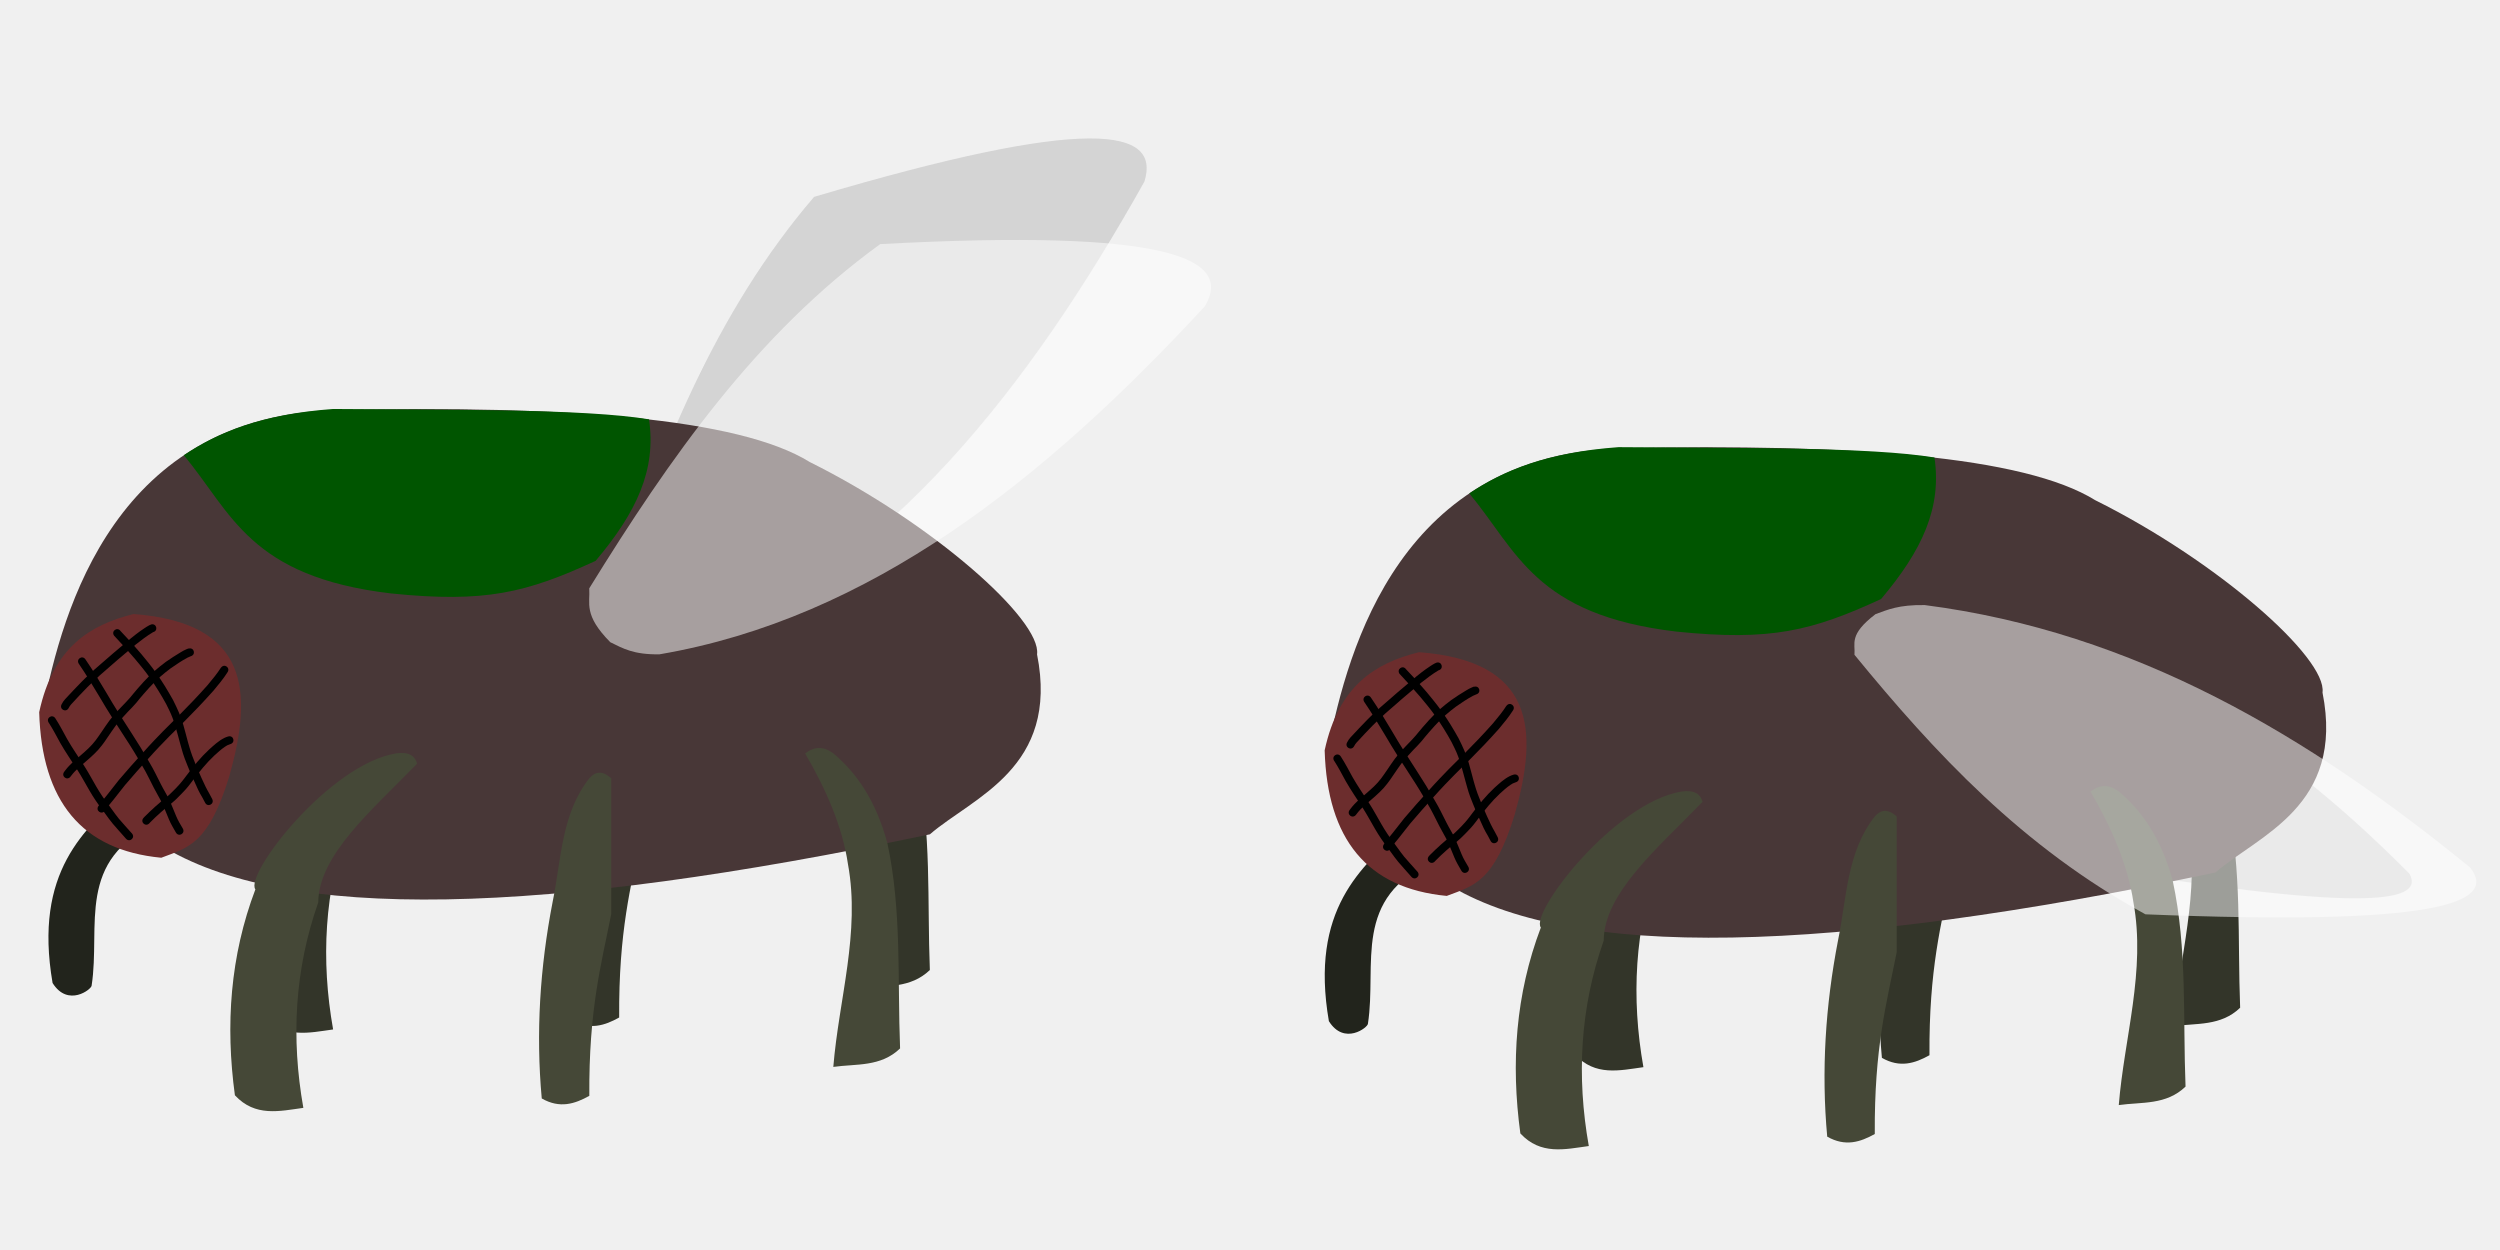
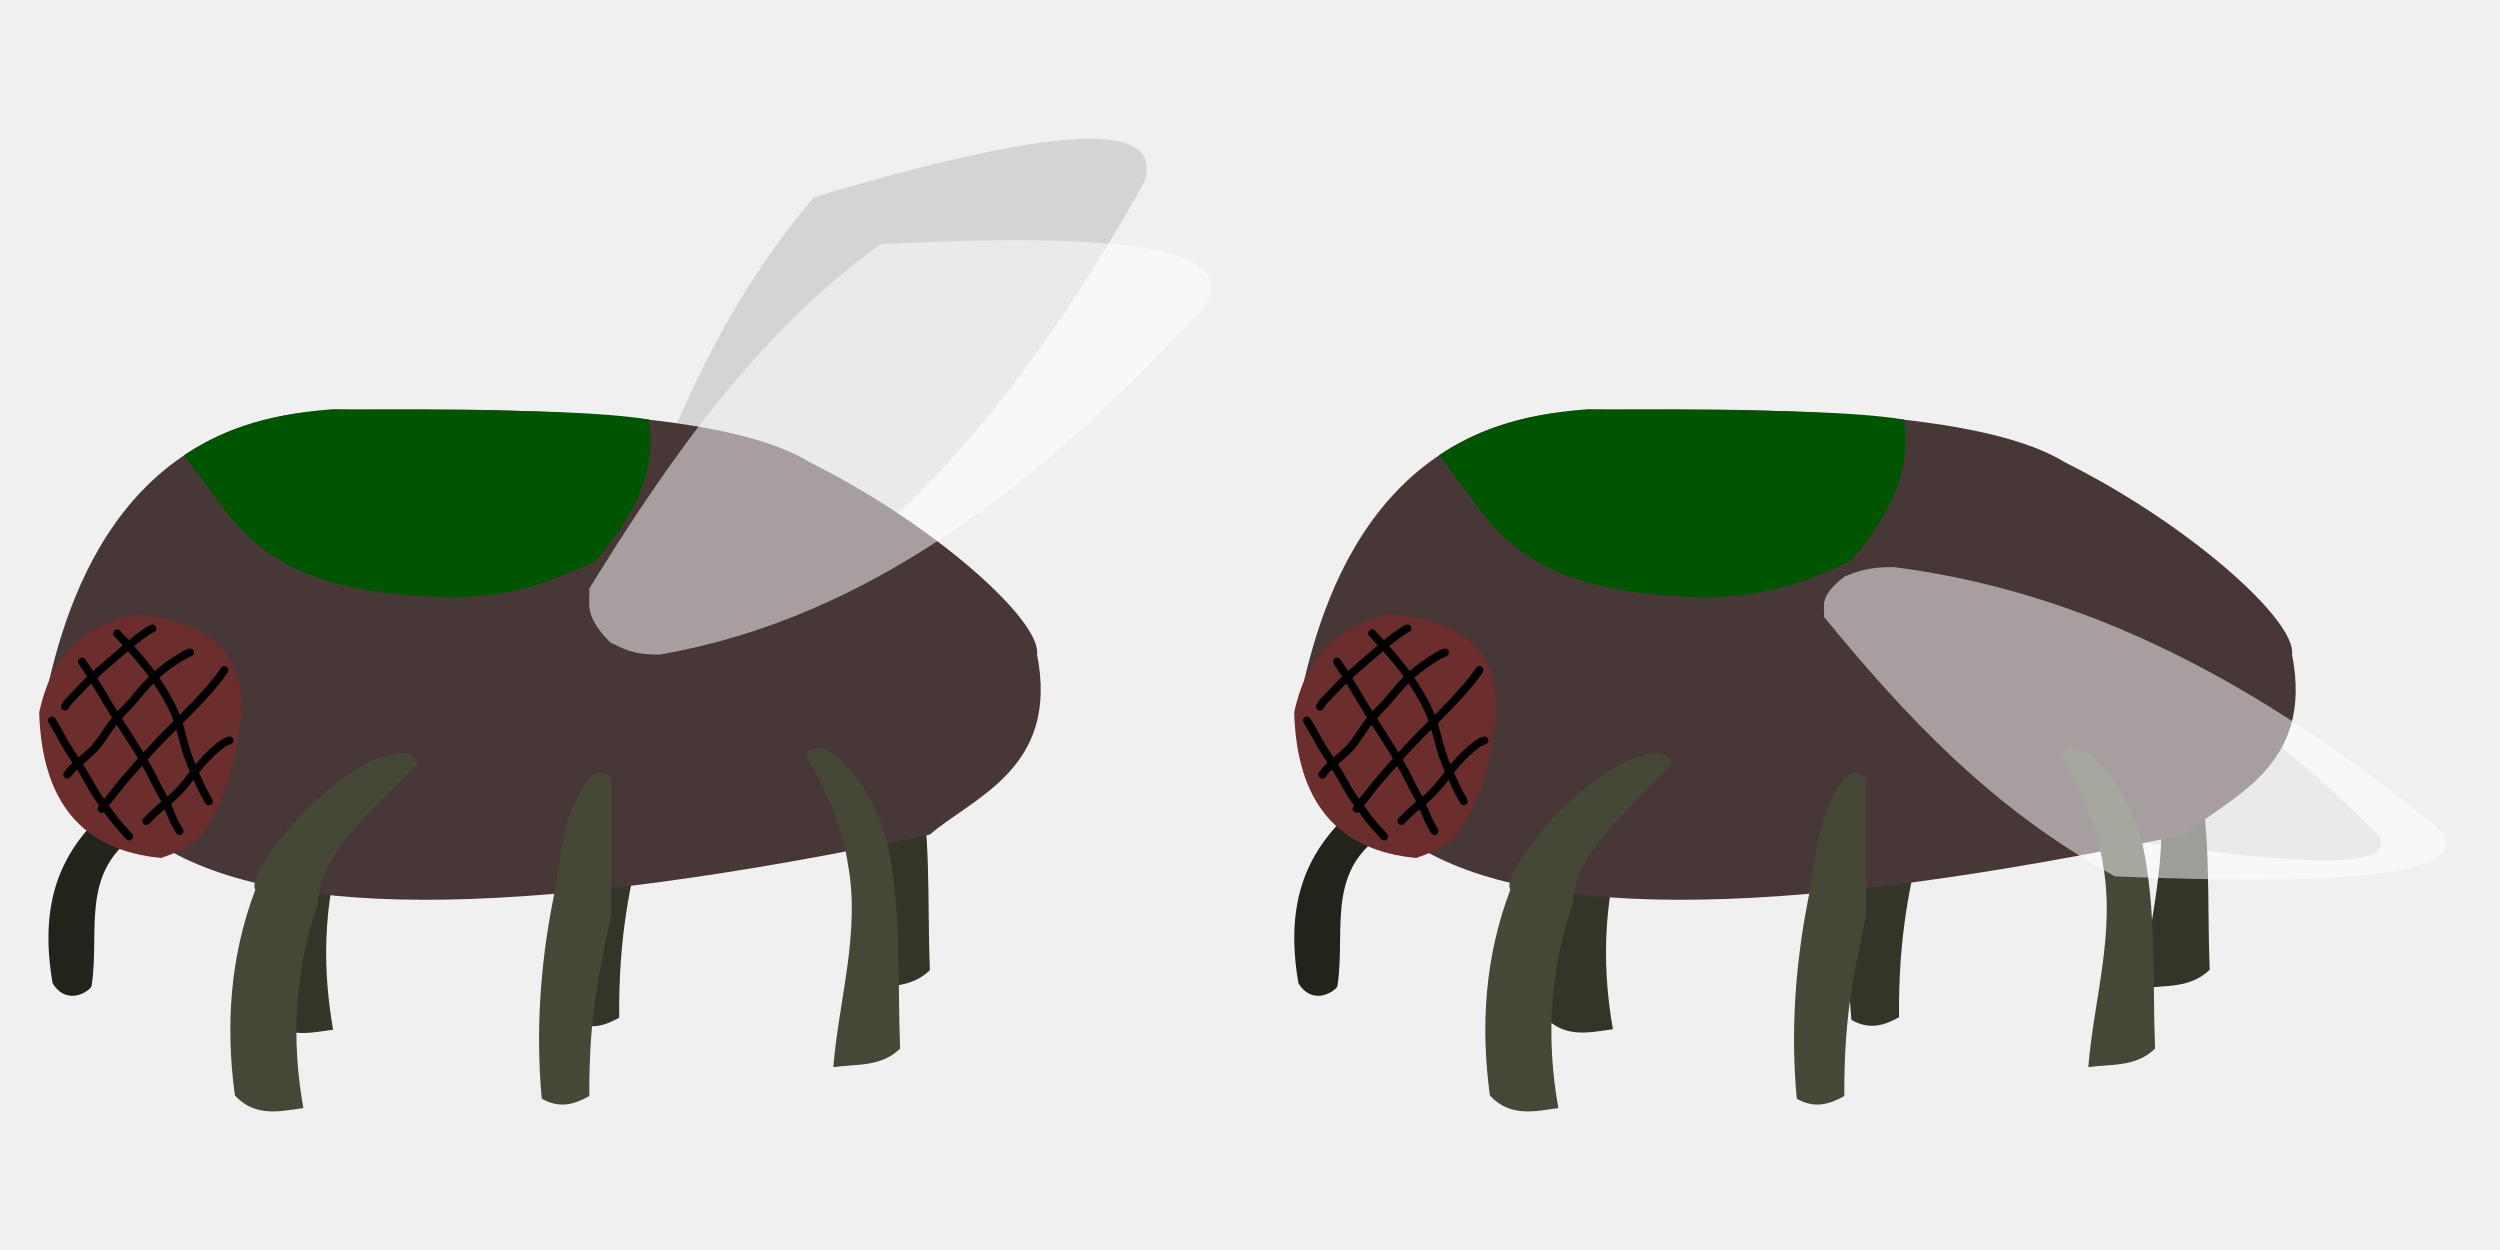
<svg xmlns="http://www.w3.org/2000/svg" width="40mm" height="20mm" viewBox="0 0 40 20" version="1.1" id="svg1">
  <defs id="defs1" />
  <g id="layer1">
-     <g id="g17" transform="matrix(1.274911,0,0,1.274911,-3.322465,-3.274471)">
+     <g id="g17" transform="matrix(1.274911,0,0,1.274911,-3.322465,-3.270821)">
      <g id="g8" transform="translate(-4.183429,-1.199039)">
        <path style="fill:#333529;fill-opacity:1;stroke:none;stroke-width:5;stroke-linecap:round;stroke-linejoin:round" d="m 12.134,12.238 c -0.841,0.138 -1.905,1.521 -1.766,1.707 -0.317,0.837 -0.377,1.701 -0.257,2.584 0.255,0.275 0.56,0.199 0.859,0.158 -0.155,-0.874 -0.11,-1.735 0.187,-2.578 0.004,-0.594 0.673,-1.157 1.241,-1.742 -0.027,-0.094 -0.097,-0.152 -0.265,-0.129 z" id="path6-0" />
        <path style="fill:#333529;fill-opacity:1;stroke:none;stroke-width:5;stroke-linecap:round;stroke-linejoin:round" d="m 14.56,12.552 c -0.353,0.448 -0.351,1.021 -0.461,1.554 -0.159,0.821 -0.211,1.643 -0.136,2.464 0.227,0.13 0.416,0.068 0.597,-0.033 -0.007,-1.089 0.148,-1.639 0.275,-2.282 v -1.703 c -0.113,-0.102 -0.201,-0.085 -0.275,-3e-6 z" id="path7-2" />
        <path style="fill:#333529;fill-opacity:1;stroke:none;stroke-width:5;stroke-linecap:round;stroke-linejoin:round" d="m 17.267,12.238 c 0.267,0.459 0.469,0.922 0.538,1.391 0.157,0.857 -0.115,1.696 -0.184,2.544 0.288,-0.041 0.594,0.003 0.838,-0.232 -0.034,-0.861 0.023,-1.728 -0.16,-2.579 -0.146,-0.535 -0.387,-0.88 -0.678,-1.124 -0.122,-0.092 -0.239,-0.087 -0.353,0 z" id="path8-5" />
      </g>
      <path style="fill:#22241c;fill-opacity:1;stroke:none;stroke-width:5;stroke-linecap:round;stroke-linejoin:round" d="m 5.518,11.732 c -0.393,0.357 -0.725,0.737 -0.932,1.165 -1.036,0.457 -0.714,1.289 -0.83,2.04 0.001,0.045 -0.297,0.277 -0.49,-0.032 -0.242,-1.402 0.41,-1.941 0.93,-2.411 0.3,-0.466 0.634,-0.723 0.985,-0.868 0.144,-0.051 0.254,-0.011 0.337,0.106 z" id="path8-0-2-1" />
      <path style="fill:#bbbbbb;fill-opacity:0.522;stroke:none;stroke-width:5;stroke-linecap:round;stroke-linejoin:round" d="m 10.277,10.09 c 0.057,0.182 0.004,0.341 0.414,0.596 0.167,0.037 0.319,0.086 0.636,0.004 C 13.787,9.638 15.51,7.449 16.968,4.848 17.177,4.176 16.287,4.011 12.823,5.039 11.578,6.491 10.88,8.263 10.277,10.09 Z" id="path4-6" />
      <path style="fill:#483737;stroke:none;stroke-width:5;stroke-linecap:round;stroke-linejoin:round" d="M 3.143,11.48 C 3.393,10.212 4.056,7.782 6.841,7.714 c 2.857,-0.058 5.033,0.097 5.928,0.653 1.533,0.762 2.911,1.98 2.852,2.414 0.283,1.426 -0.805,1.792 -1.345,2.258 C 9.433,14.059 6.167,14.154 4.606,13.165 3.405,12.563 3.342,12.114 3.143,11.48 Z" id="path1" />
      <path style="fill:#6c2d2d;fill-opacity:1;stroke:none;stroke-width:5;stroke-linecap:round;stroke-linejoin:round" d="m 4.279,10.275 c -0.541,0.136 -1.005,0.414 -1.181,1.231 0.032,1.117 0.533,1.732 1.532,1.827 0.341,-0.13 0.592,-0.168 0.854,-1.024 0.298,-1.054 0.256,-1.926 -1.206,-2.035 z" id="path2" />
      <path style="fill:#005500;stroke:none;stroke-width:5;stroke-linecap:round;stroke-linejoin:round" d="m 4.913,8.281 c 0.604,0.729 0.825,1.526 2.601,1.735 1.183,0.121 1.697,-0.008 2.567,-0.409 C 10.599,8.994 10.844,8.46 10.751,7.831 9.949,7.698 8.283,7.714 6.786,7.701 5.879,7.767 5.337,7.997 4.913,8.281 Z" id="path3" />
      <path style="fill:#ffffff;fill-opacity:0.522;stroke:none;stroke-width:5;stroke-linecap:round;stroke-linejoin:round" d="m 10.001,9.952 c 0.013,0.19 -0.075,0.333 0.264,0.676 0.154,0.075 0.29,0.158 0.618,0.152 2.636,-0.451 4.822,-2.179 6.845,-4.369 C 18.087,5.806 17.26,5.438 13.653,5.632 12.103,6.754 11.012,8.315 10.001,9.952 Z" id="path4" />
      <g id="g9">
        <path style="fill:#454837;fill-opacity:1;stroke:none;stroke-width:5;stroke-linecap:round;stroke-linejoin:round" d="m 7.577,12.023 c -0.841,0.138 -1.905,1.521 -1.766,1.707 -0.317,0.837 -0.377,1.701 -0.257,2.584 0.255,0.275 0.56,0.199 0.859,0.158 -0.155,-0.874 -0.11,-1.735 0.187,-2.578 0.004,-0.594 0.673,-1.157 1.241,-1.742 -0.027,-0.094 -0.097,-0.152 -0.265,-0.129 z" id="path6" />
        <path style="fill:#454837;fill-opacity:1;stroke:none;stroke-width:5;stroke-linecap:round;stroke-linejoin:round" d="m 10.002,12.336 c -0.353,0.448 -0.351,1.021 -0.461,1.554 -0.159,0.821 -0.211,1.643 -0.136,2.464 0.227,0.13 0.416,0.068 0.597,-0.033 -0.007,-1.089 0.148,-1.639 0.275,-2.282 V 12.336 c -0.113,-0.102 -0.201,-0.085 -0.275,-3e-6 z" id="path7" />
        <path style="fill:#454837;fill-opacity:1;stroke:none;stroke-width:5;stroke-linecap:round;stroke-linejoin:round" d="m 12.71,12.023 c 0.267,0.459 0.469,0.922 0.538,1.391 0.157,0.857 -0.115,1.696 -0.184,2.544 0.288,-0.041 0.594,0.003 0.838,-0.232 -0.034,-0.861 0.023,-1.728 -0.16,-2.579 -0.146,-0.535 -0.387,-0.88 -0.678,-1.124 -0.122,-0.092 -0.239,-0.087 -0.353,0 z" id="path8" />
      </g>
      <path style="fill:#000000;fill-opacity:1;stroke:none;stroke-width:5;stroke-linecap:round;stroke-linejoin:round" id="path10" d="m 4.502,10.406 c -0.007,0.003 -0.015,0.006 -0.022,0.009 -0.019,0.009 -0.046,0.028 -0.062,0.038 -0.029,0.019 -0.074,0.051 -0.101,0.072 -0.023,0.017 -0.045,0.035 -0.067,0.053 -0.156,0.131 -0.311,0.262 -0.463,0.397 -0.02,0.019 -0.041,0.038 -0.061,0.057 -0.045,0.043 -0.053,0.049 -0.095,0.092 -0.035,0.035 -0.068,0.07 -0.102,0.106 -0.034,0.038 -0.071,0.074 -0.105,0.112 -0.018,0.019 -0.032,0.041 -0.044,0.064 -0.035,0.062 0.053,0.111 0.087,0.049 v 0 c 0.009,-0.017 0.019,-0.033 0.032,-0.047 0.02,-0.023 0.003,-0.004 0.028,-0.03 0.025,-0.026 0.049,-0.054 0.074,-0.08 0.033,-0.035 0.066,-0.07 0.1,-0.104 0.042,-0.042 0.048,-0.047 0.094,-0.09 0.02,-0.019 0.04,-0.037 0.059,-0.056 0.15,-0.134 0.304,-0.264 0.458,-0.393 0.069,-0.054 0.139,-0.108 0.215,-0.153 0.069,-0.017 0.044,-0.114 -0.024,-0.097 z" />
      <path style="fill:#000000;fill-opacity:1;stroke:none;stroke-width:5;stroke-linecap:round;stroke-linejoin:round" id="path11" d="m 4.972,10.706 c -0.008,0.003 -0.016,0.005 -0.023,0.009 -0.031,0.013 -0.048,0.023 -0.078,0.041 -0.063,0.037 -0.123,0.077 -0.184,0.119 -0.024,0.018 -0.048,0.036 -0.071,0.055 -0.05,0.04 -0.085,0.071 -0.131,0.116 -0.055,0.054 -0.105,0.111 -0.156,0.169 -0.016,0.019 -0.031,0.037 -0.047,0.056 -0.015,0.017 -0.028,0.035 -0.043,0.052 -0.041,0.048 -0.057,0.061 -0.101,0.108 -0.057,0.059 -0.053,0.056 -0.107,0.116 -0.073,0.084 -0.129,0.18 -0.194,0.27 -0.011,0.015 -0.022,0.029 -0.032,0.044 -0.054,0.072 -0.121,0.13 -0.189,0.189 -0.048,0.042 -0.097,0.082 -0.141,0.128 -0.023,0.024 -0.028,0.031 -0.048,0.056 -0.005,0.007 -0.01,0.013 -0.015,0.02 -0.043,0.056 0.036,0.117 0.079,0.061 v 0 c 0.005,-0.006 0.009,-0.012 0.014,-0.018 0.016,-0.02 0.022,-0.028 0.04,-0.047 0.043,-0.044 0.091,-0.083 0.137,-0.124 0.073,-0.063 0.146,-0.127 0.204,-0.205 0.011,-0.015 0.023,-0.031 0.034,-0.046 0.062,-0.087 0.117,-0.179 0.186,-0.26 0.053,-0.059 0.049,-0.055 0.104,-0.113 0.049,-0.051 0.061,-0.061 0.107,-0.114 0.015,-0.017 0.028,-0.034 0.042,-0.052 0.015,-0.018 0.031,-0.036 0.046,-0.054 0.048,-0.055 0.097,-0.11 0.149,-0.162 0.044,-0.043 0.076,-0.071 0.124,-0.11 0.022,-0.018 0.044,-0.034 0.067,-0.052 0.069,-0.048 0.139,-0.096 0.214,-0.136 0.018,-0.009 0.025,-0.012 0.041,-0.018 0.068,-0.019 0.042,-0.115 -0.026,-0.096 z" />
      <path style="fill:#000000;fill-opacity:1;stroke:none;stroke-width:5;stroke-linecap:round;stroke-linejoin:round" id="path12" d="m 5.381,10.944 c -0.05,0.079 -0.111,0.152 -0.171,0.224 -0.119,0.134 -0.243,0.264 -0.37,0.391 -0.023,0.022 -0.045,0.045 -0.068,0.067 -0.079,0.078 -0.157,0.156 -0.233,0.237 -0.067,0.071 -0.079,0.085 -0.143,0.156 -0.1,0.111 -0.2,0.222 -0.297,0.337 -0.049,0.063 -0.099,0.125 -0.148,0.188 -0.031,0.037 -0.061,0.075 -0.09,0.115 -0.013,0.015 -0.006,0.007 -0.02,0.026 -0.04,0.058 0.042,0.115 0.082,0.057 v 0 c 0.011,-0.016 0.004,-0.007 0.019,-0.025 0.028,-0.039 0.057,-0.076 0.088,-0.112 0.047,-0.062 0.097,-0.122 0.145,-0.184 0.096,-0.114 0.195,-0.224 0.294,-0.334 0.063,-0.069 0.075,-0.084 0.141,-0.153 0.076,-0.08 0.153,-0.158 0.232,-0.235 0.023,-0.022 0.045,-0.045 0.068,-0.067 0.129,-0.129 0.255,-0.261 0.376,-0.397 0.061,-0.074 0.123,-0.147 0.174,-0.228 0.042,-0.057 -0.038,-0.117 -0.08,-0.06 z" />
      <path style="fill:#000000;fill-opacity:1;stroke:none;stroke-width:5;stroke-linecap:round;stroke-linejoin:round" id="path13" d="m 5.469,11.811 c -0.013,0.004 -0.039,0.013 -0.049,0.019 -0.073,0.037 -0.133,0.094 -0.193,0.148 -0.104,0.097 -0.193,0.207 -0.278,0.32 -0.009,0.012 -0.018,0.024 -0.027,0.036 -0.02,0.026 -0.038,0.049 -0.06,0.074 -0.031,0.036 -0.065,0.07 -0.099,0.103 -0.04,0.042 -0.087,0.076 -0.131,0.113 -0.019,0.016 -0.055,0.047 -0.074,0.064 -0.047,0.042 -0.093,0.086 -0.138,0.131 -0.004,0.004 -0.008,0.009 -0.012,0.013 -0.048,0.052 0.025,0.12 0.073,0.068 v 0 c 0.003,-0.004 0.007,-0.007 0.01,-0.011 0.043,-0.043 0.087,-0.086 0.133,-0.126 0.017,-0.015 0.054,-0.048 0.072,-0.062 0.046,-0.039 0.095,-0.075 0.137,-0.119 0.036,-0.036 0.072,-0.072 0.106,-0.11 0.023,-0.026 0.042,-0.05 0.063,-0.078 0.009,-0.012 0.018,-0.024 0.027,-0.036 0.082,-0.108 0.167,-0.214 0.266,-0.307 0.043,-0.039 0.085,-0.078 0.134,-0.111 0.009,-0.006 0.019,-0.013 0.029,-0.018 0.006,-0.003 0.029,-0.012 0.038,-0.015 0.068,-0.019 0.042,-0.115 -0.026,-0.096 z" />
      <path style="fill:#000000;fill-opacity:1;stroke:none;stroke-width:5;stroke-linecap:round;stroke-linejoin:round" id="path14" d="m 3.219,11.64 c 0.052,0.081 0.097,0.168 0.143,0.252 0.066,0.116 0.142,0.225 0.214,0.337 0.055,0.085 0.102,0.175 0.154,0.263 0.048,0.083 0.102,0.163 0.16,0.239 0.029,0.037 0.055,0.076 0.083,0.113 0.005,0.007 0.04,0.052 0.046,0.059 0.047,0.057 0.099,0.111 0.147,0.167 0.007,0.008 0.014,0.016 0.021,0.024 0.047,0.053 0.122,-0.014 0.074,-0.067 v 0 c -0.007,-0.008 -0.014,-0.015 -0.021,-0.023 -0.048,-0.055 -0.097,-0.107 -0.144,-0.163 -0.003,-0.004 -0.041,-0.052 -0.044,-0.057 -0.029,-0.038 -0.055,-0.078 -0.084,-0.115 -0.056,-0.072 -0.107,-0.149 -0.153,-0.228 -0.052,-0.089 -0.1,-0.18 -0.156,-0.267 -0.071,-0.11 -0.146,-0.218 -0.211,-0.332 -0.048,-0.087 -0.093,-0.175 -0.147,-0.258 -0.038,-0.06 -0.122,-0.006 -0.084,0.054 z" />
      <path style="fill:#000000;fill-opacity:1;stroke:none;stroke-width:5;stroke-linecap:round;stroke-linejoin:round" id="path15" d="m 3.596,10.9 c 0.092,0.135 0.176,0.275 0.26,0.415 0.102,0.176 0.213,0.346 0.323,0.516 0.076,0.115 0.148,0.233 0.215,0.353 0.053,0.088 0.096,0.181 0.143,0.272 0.034,0.067 0.074,0.131 0.107,0.198 0.029,0.065 0.054,0.132 0.082,0.197 0.024,0.058 0.057,0.112 0.088,0.166 0.036,0.061 0.122,0.01 0.086,-0.051 v 0 c -0.03,-0.051 -0.061,-0.101 -0.083,-0.155 -0.029,-0.067 -0.054,-0.135 -0.084,-0.201 -0.033,-0.068 -0.074,-0.132 -0.108,-0.2 -0.047,-0.092 -0.091,-0.186 -0.145,-0.275 -0.069,-0.122 -0.142,-0.241 -0.218,-0.358 C 4.153,11.608 4.043,11.439 3.942,11.264 3.857,11.122 3.772,10.98 3.678,10.843 3.638,10.785 3.556,10.842 3.596,10.9 Z" />
      <path style="fill:#000000;fill-opacity:1;stroke:none;stroke-width:5;stroke-linecap:round;stroke-linejoin:round" id="path16" d="m 4.038,10.546 c 0.09,0.096 0.178,0.193 0.263,0.293 0.027,0.033 0.054,0.066 0.081,0.098 0.077,0.093 0.145,0.192 0.209,0.295 0.031,0.049 0.072,0.119 0.1,0.171 0.013,0.025 0.025,0.051 0.038,0.077 0.067,0.135 0.1,0.283 0.14,0.428 0.006,0.02 0.011,0.04 0.017,0.06 0.014,0.049 0.019,0.068 0.037,0.117 0.023,0.062 0.049,0.123 0.074,0.184 0.031,0.071 0.063,0.142 0.096,0.212 0.015,0.033 0.034,0.064 0.052,0.095 0.012,0.022 0.024,0.043 0.035,0.066 0.032,0.063 0.121,0.017 0.089,-0.046 v 0 c -0.012,-0.023 -0.024,-0.045 -0.036,-0.068 -0.016,-0.03 -0.035,-0.06 -0.049,-0.091 -0.033,-0.068 -0.064,-0.137 -0.094,-0.207 -0.024,-0.059 -0.05,-0.118 -0.072,-0.178 -0.017,-0.047 -0.022,-0.064 -0.036,-0.111 -0.006,-0.02 -0.011,-0.039 -0.017,-0.059 -0.02,-0.072 -0.037,-0.144 -0.058,-0.215 -0.017,-0.057 -0.031,-0.098 -0.054,-0.153 C 4.842,11.487 4.829,11.462 4.818,11.436 4.805,11.409 4.792,11.381 4.778,11.354 4.749,11.301 4.706,11.229 4.675,11.178 4.609,11.073 4.538,10.97 4.459,10.874 4.431,10.841 4.404,10.807 4.377,10.774 4.294,10.676 4.208,10.58 4.119,10.488 c -0.041,-0.058 -0.122,5.82e-4 -0.081,0.058 z" />
    </g>
-     <g id="g17-4" transform="matrix(1.274911,0,0,1.274911,17.24486,-2.66379)">
+     <g id="g17-4" transform="matrix(1.274911,0,0,1.274911,16.75731,-3.270821)">
      <path style="fill:#bbbbbb;fill-opacity:0.522;stroke:none;stroke-width:3.763;stroke-linecap:round;stroke-linejoin:round" d="m 10.023,10.087 c 0.057,-0.103 0.004,-0.193 0.414,-0.338 0.167,-0.021 0.319,-0.049 0.636,-0.002 2.459,0.596 4.183,1.836 5.64,3.309 0.209,0.381 -0.681,0.474 -4.144,-0.108 -1.246,-0.823 -1.944,-1.826 -2.546,-2.861 z" id="path4-6-8" />
      <g id="g8-5" transform="translate(-3.871683,-1.204725)">
        <path style="fill:#333529;fill-opacity:1;stroke:none;stroke-width:5;stroke-linecap:round;stroke-linejoin:round" d="m 12.134,12.238 c -0.841,0.138 -1.905,1.521 -1.766,1.707 -0.317,0.837 -0.377,1.701 -0.257,2.584 0.255,0.275 0.56,0.199 0.859,0.158 -0.155,-0.874 -0.11,-1.735 0.187,-2.578 0.004,-0.594 0.673,-1.157 1.241,-1.742 -0.027,-0.094 -0.097,-0.152 -0.265,-0.129 z" id="path6-0-1" />
        <path style="fill:#333529;fill-opacity:1;stroke:none;stroke-width:5;stroke-linecap:round;stroke-linejoin:round" d="m 14.56,12.552 c -0.353,0.448 -0.351,1.021 -0.461,1.554 -0.159,0.821 -0.211,1.643 -0.136,2.464 0.227,0.13 0.416,0.068 0.597,-0.033 -0.007,-1.089 0.148,-1.639 0.275,-2.282 v -1.703 c -0.113,-0.102 -0.201,-0.085 -0.275,-3e-6 z" id="path7-2-3" />
        <path style="fill:#333529;fill-opacity:1;stroke:none;stroke-width:5;stroke-linecap:round;stroke-linejoin:round" d="m 17.267,12.238 c 0.267,0.459 0.469,0.922 0.538,1.391 0.157,0.857 -0.115,1.696 -0.184,2.544 0.288,-0.041 0.594,0.003 0.838,-0.232 -0.034,-0.861 0.023,-1.728 -0.16,-2.579 -0.146,-0.535 -0.387,-0.88 -0.678,-1.124 -0.122,-0.092 -0.239,-0.087 -0.353,0 z" id="path8-5-5" />
      </g>
      <path style="fill:#483737;stroke:none;stroke-width:5;stroke-linecap:round;stroke-linejoin:round" d="M 3.143,11.48 C 3.393,10.212 4.056,7.782 6.841,7.714 c 2.857,-0.058 5.033,0.097 5.928,0.653 1.533,0.762 2.911,1.98 2.852,2.414 0.283,1.426 -0.805,1.792 -1.345,2.258 C 9.433,14.059 6.167,14.154 4.606,13.165 3.405,12.563 3.342,12.114 3.143,11.48 Z" id="path1-2" />
      <path style="fill:#22241c;fill-opacity:1;stroke:none;stroke-width:5;stroke-linecap:round;stroke-linejoin:round" d="m 5.403,11.732 c -0.393,0.357 -0.725,0.737 -0.932,1.165 -1.036,0.457 -0.714,1.289 -0.83,2.04 0.001,0.045 -0.297,0.277 -0.49,-0.032 -0.242,-1.402 0.41,-1.941 0.93,-2.411 0.3,-0.466 0.634,-0.723 0.985,-0.868 0.144,-0.051 0.254,-0.011 0.337,0.106 z" id="path8-0-2" />
      <path style="fill:#6c2d2d;fill-opacity:1;stroke:none;stroke-width:5;stroke-linecap:round;stroke-linejoin:round" d="m 4.279,10.275 c -0.541,0.136 -1.005,0.414 -1.181,1.231 0.032,1.117 0.533,1.732 1.532,1.827 0.341,-0.13 0.592,-0.168 0.854,-1.024 0.298,-1.054 0.256,-1.926 -1.206,-2.035 z" id="path2-0" />
      <path style="fill:#005500;stroke:none;stroke-width:5;stroke-linecap:round;stroke-linejoin:round" d="m 4.913,8.281 c 0.604,0.729 0.825,1.526 2.601,1.735 1.183,0.121 1.697,-0.008 2.567,-0.409 C 10.599,8.994 10.844,8.46 10.751,7.831 9.949,7.698 8.283,7.714 6.786,7.701 5.879,7.767 5.337,7.997 4.913,8.281 Z" id="path3-2" />
      <g id="g9-2">
        <path style="fill:#454837;fill-opacity:1;stroke:none;stroke-width:5;stroke-linecap:round;stroke-linejoin:round" d="m 7.577,12.023 c -0.841,0.138 -1.905,1.521 -1.766,1.707 -0.317,0.837 -0.377,1.701 -0.257,2.584 0.255,0.275 0.56,0.199 0.859,0.158 -0.155,-0.874 -0.11,-1.735 0.187,-2.578 0.004,-0.594 0.673,-1.157 1.241,-1.742 -0.027,-0.094 -0.097,-0.152 -0.265,-0.129 z" id="path6-06" />
        <path style="fill:#454837;fill-opacity:1;stroke:none;stroke-width:5;stroke-linecap:round;stroke-linejoin:round" d="m 10.002,12.336 c -0.353,0.448 -0.351,1.021 -0.461,1.554 -0.159,0.821 -0.211,1.643 -0.136,2.464 0.227,0.13 0.416,0.068 0.597,-0.033 -0.007,-1.089 0.148,-1.639 0.275,-2.282 V 12.336 c -0.113,-0.102 -0.201,-0.085 -0.275,-3e-6 z" id="path7-6" />
        <path style="fill:#454837;fill-opacity:1;stroke:none;stroke-width:5;stroke-linecap:round;stroke-linejoin:round" d="m 12.71,12.023 c 0.267,0.459 0.469,0.922 0.538,1.391 0.157,0.857 -0.115,1.696 -0.184,2.544 0.288,-0.041 0.594,0.003 0.838,-0.232 -0.034,-0.861 0.023,-1.728 -0.16,-2.579 -0.146,-0.535 -0.387,-0.88 -0.678,-1.124 -0.122,-0.092 -0.239,-0.087 -0.353,0 z" id="path8-0" />
      </g>
      <path style="fill:#ffffff;fill-opacity:0.522;stroke:none;stroke-width:4.341;stroke-linecap:round;stroke-linejoin:round" d="m 9.747,10.307 c 0.013,-0.143 -0.075,-0.251 0.264,-0.51 0.154,-0.056 0.29,-0.119 0.618,-0.114 2.636,0.34 4.822,1.643 6.845,3.294 0.36,0.456 -0.468,0.733 -4.075,0.587 -1.549,-0.846 -2.641,-2.023 -3.652,-3.257 z" id="path4-9" />
      <path style="fill:#000000;fill-opacity:1;stroke:none;stroke-width:5;stroke-linecap:round;stroke-linejoin:round" id="path10-1" d="m 4.502,10.406 c -0.007,0.003 -0.015,0.006 -0.022,0.009 -0.019,0.009 -0.046,0.028 -0.062,0.038 -0.029,0.019 -0.074,0.051 -0.101,0.072 -0.023,0.017 -0.045,0.035 -0.067,0.053 -0.156,0.131 -0.311,0.262 -0.463,0.397 -0.02,0.019 -0.041,0.038 -0.061,0.057 -0.045,0.043 -0.053,0.049 -0.095,0.092 -0.035,0.035 -0.068,0.07 -0.102,0.106 -0.034,0.038 -0.071,0.074 -0.105,0.112 -0.018,0.019 -0.032,0.041 -0.044,0.064 -0.035,0.062 0.053,0.111 0.087,0.049 v 0 c 0.009,-0.017 0.019,-0.033 0.032,-0.047 0.02,-0.023 0.003,-0.004 0.028,-0.03 0.025,-0.026 0.049,-0.054 0.074,-0.08 0.033,-0.035 0.066,-0.07 0.1,-0.104 0.042,-0.042 0.048,-0.047 0.094,-0.09 0.02,-0.019 0.04,-0.037 0.059,-0.056 0.15,-0.134 0.304,-0.264 0.458,-0.393 0.069,-0.054 0.139,-0.108 0.215,-0.153 0.069,-0.017 0.044,-0.114 -0.024,-0.097 z" />
      <path style="fill:#000000;fill-opacity:1;stroke:none;stroke-width:5;stroke-linecap:round;stroke-linejoin:round" id="path11-5" d="m 4.972,10.706 c -0.008,0.003 -0.016,0.005 -0.023,0.009 -0.031,0.013 -0.048,0.023 -0.078,0.041 -0.063,0.037 -0.123,0.077 -0.184,0.119 -0.024,0.018 -0.048,0.036 -0.071,0.055 -0.05,0.04 -0.085,0.071 -0.131,0.116 -0.055,0.054 -0.105,0.111 -0.156,0.169 -0.016,0.019 -0.031,0.037 -0.047,0.056 -0.015,0.017 -0.028,0.035 -0.043,0.052 -0.041,0.048 -0.057,0.061 -0.101,0.108 -0.057,0.059 -0.053,0.056 -0.107,0.116 -0.073,0.084 -0.129,0.18 -0.194,0.27 -0.011,0.015 -0.022,0.029 -0.032,0.044 -0.054,0.072 -0.121,0.13 -0.189,0.189 -0.048,0.042 -0.097,0.082 -0.141,0.128 -0.023,0.024 -0.028,0.031 -0.048,0.056 -0.005,0.007 -0.01,0.013 -0.015,0.02 -0.043,0.056 0.036,0.117 0.079,0.061 v 0 c 0.005,-0.006 0.009,-0.012 0.014,-0.018 0.016,-0.02 0.022,-0.028 0.04,-0.047 0.043,-0.044 0.091,-0.083 0.137,-0.124 0.073,-0.063 0.146,-0.127 0.204,-0.205 0.011,-0.015 0.023,-0.031 0.034,-0.046 0.062,-0.087 0.117,-0.179 0.186,-0.26 0.053,-0.059 0.049,-0.055 0.104,-0.113 0.049,-0.051 0.061,-0.061 0.107,-0.114 0.015,-0.017 0.028,-0.034 0.042,-0.052 0.015,-0.018 0.031,-0.036 0.046,-0.054 0.048,-0.055 0.097,-0.11 0.149,-0.162 0.044,-0.043 0.076,-0.071 0.124,-0.11 0.022,-0.018 0.044,-0.034 0.067,-0.052 0.069,-0.048 0.139,-0.096 0.214,-0.136 0.018,-0.009 0.025,-0.012 0.041,-0.018 0.068,-0.019 0.042,-0.115 -0.026,-0.096 z" />
      <path style="fill:#000000;fill-opacity:1;stroke:none;stroke-width:5;stroke-linecap:round;stroke-linejoin:round" id="path12-3" d="m 5.381,10.944 c -0.05,0.079 -0.111,0.152 -0.171,0.224 -0.119,0.134 -0.243,0.264 -0.37,0.391 -0.023,0.022 -0.045,0.045 -0.068,0.067 -0.079,0.078 -0.157,0.156 -0.233,0.237 -0.067,0.071 -0.079,0.085 -0.143,0.156 -0.1,0.111 -0.2,0.222 -0.297,0.337 -0.049,0.063 -0.099,0.125 -0.148,0.188 -0.031,0.037 -0.061,0.075 -0.09,0.115 -0.013,0.015 -0.006,0.007 -0.02,0.026 -0.04,0.058 0.042,0.115 0.082,0.057 v 0 c 0.011,-0.016 0.004,-0.007 0.019,-0.025 0.028,-0.039 0.057,-0.076 0.088,-0.112 0.047,-0.062 0.097,-0.122 0.145,-0.184 0.096,-0.114 0.195,-0.224 0.294,-0.334 0.063,-0.069 0.075,-0.084 0.141,-0.153 0.076,-0.08 0.153,-0.158 0.232,-0.235 0.023,-0.022 0.045,-0.045 0.068,-0.067 0.129,-0.129 0.255,-0.261 0.376,-0.397 0.061,-0.074 0.123,-0.147 0.174,-0.228 0.042,-0.057 -0.038,-0.117 -0.08,-0.06 z" />
      <path style="fill:#000000;fill-opacity:1;stroke:none;stroke-width:5;stroke-linecap:round;stroke-linejoin:round" id="path13-9" d="m 5.469,11.811 c -0.013,0.004 -0.039,0.013 -0.049,0.019 -0.073,0.037 -0.133,0.094 -0.193,0.148 -0.104,0.097 -0.193,0.207 -0.278,0.32 -0.009,0.012 -0.018,0.024 -0.027,0.036 -0.02,0.026 -0.038,0.049 -0.06,0.074 -0.031,0.036 -0.065,0.07 -0.099,0.103 -0.04,0.042 -0.087,0.076 -0.131,0.113 -0.019,0.016 -0.055,0.047 -0.074,0.064 -0.047,0.042 -0.093,0.086 -0.138,0.131 -0.004,0.004 -0.008,0.009 -0.012,0.013 -0.048,0.052 0.025,0.12 0.073,0.068 v 0 c 0.003,-0.004 0.007,-0.007 0.01,-0.011 0.043,-0.043 0.087,-0.086 0.133,-0.126 0.017,-0.015 0.054,-0.048 0.072,-0.062 0.046,-0.039 0.095,-0.075 0.137,-0.119 0.036,-0.036 0.072,-0.072 0.106,-0.11 0.023,-0.026 0.042,-0.05 0.063,-0.078 0.009,-0.012 0.018,-0.024 0.027,-0.036 0.082,-0.108 0.167,-0.214 0.266,-0.307 0.043,-0.039 0.085,-0.078 0.134,-0.111 0.009,-0.006 0.019,-0.013 0.029,-0.018 0.006,-0.003 0.029,-0.012 0.038,-0.015 0.068,-0.019 0.042,-0.115 -0.026,-0.096 z" />
      <path style="fill:#000000;fill-opacity:1;stroke:none;stroke-width:5;stroke-linecap:round;stroke-linejoin:round" id="path14-8" d="m 3.219,11.64 c 0.052,0.081 0.097,0.168 0.143,0.252 0.066,0.116 0.142,0.225 0.214,0.337 0.055,0.085 0.102,0.175 0.154,0.263 0.048,0.083 0.102,0.163 0.16,0.239 0.029,0.037 0.055,0.076 0.083,0.113 0.005,0.007 0.04,0.052 0.046,0.059 0.047,0.057 0.099,0.111 0.147,0.167 0.007,0.008 0.014,0.016 0.021,0.024 0.047,0.053 0.122,-0.014 0.074,-0.067 v 0 c -0.007,-0.008 -0.014,-0.015 -0.021,-0.023 -0.048,-0.055 -0.097,-0.107 -0.144,-0.163 -0.003,-0.004 -0.041,-0.052 -0.044,-0.057 -0.029,-0.038 -0.055,-0.078 -0.084,-0.115 -0.056,-0.072 -0.107,-0.149 -0.153,-0.228 -0.052,-0.089 -0.1,-0.18 -0.156,-0.267 -0.071,-0.11 -0.146,-0.218 -0.211,-0.332 -0.048,-0.087 -0.093,-0.175 -0.147,-0.258 -0.038,-0.06 -0.122,-0.006 -0.084,0.054 z" />
      <path style="fill:#000000;fill-opacity:1;stroke:none;stroke-width:5;stroke-linecap:round;stroke-linejoin:round" id="path15-5" d="m 3.596,10.9 c 0.092,0.135 0.176,0.275 0.26,0.415 0.102,0.176 0.213,0.346 0.323,0.516 0.076,0.115 0.148,0.233 0.215,0.353 0.053,0.088 0.096,0.181 0.143,0.272 0.034,0.067 0.074,0.131 0.107,0.198 0.029,0.065 0.054,0.132 0.082,0.197 0.024,0.058 0.057,0.112 0.088,0.166 0.036,0.061 0.122,0.01 0.086,-0.051 v 0 c -0.03,-0.051 -0.061,-0.101 -0.083,-0.155 -0.029,-0.067 -0.054,-0.135 -0.084,-0.201 -0.033,-0.068 -0.074,-0.132 -0.108,-0.2 -0.047,-0.092 -0.091,-0.186 -0.145,-0.275 -0.069,-0.122 -0.142,-0.241 -0.218,-0.358 C 4.153,11.608 4.043,11.439 3.942,11.264 3.857,11.122 3.772,10.98 3.678,10.843 3.638,10.785 3.556,10.842 3.596,10.9 Z" />
      <path style="fill:#000000;fill-opacity:1;stroke:none;stroke-width:5;stroke-linecap:round;stroke-linejoin:round" id="path16-2" d="m 4.038,10.546 c 0.09,0.096 0.178,0.193 0.263,0.293 0.027,0.033 0.054,0.066 0.081,0.098 0.077,0.093 0.145,0.192 0.209,0.295 0.031,0.049 0.072,0.119 0.1,0.171 0.013,0.025 0.025,0.051 0.038,0.077 0.067,0.135 0.1,0.283 0.14,0.428 0.006,0.02 0.011,0.04 0.017,0.06 0.014,0.049 0.019,0.068 0.037,0.117 0.023,0.062 0.049,0.123 0.074,0.184 0.031,0.071 0.063,0.142 0.096,0.212 0.015,0.033 0.034,0.064 0.052,0.095 0.012,0.022 0.024,0.043 0.035,0.066 0.032,0.063 0.121,0.017 0.089,-0.046 v 0 c -0.012,-0.023 -0.024,-0.045 -0.036,-0.068 -0.016,-0.03 -0.035,-0.06 -0.049,-0.091 -0.033,-0.068 -0.064,-0.137 -0.094,-0.207 -0.024,-0.059 -0.05,-0.118 -0.072,-0.178 -0.017,-0.047 -0.022,-0.064 -0.036,-0.111 -0.006,-0.02 -0.011,-0.039 -0.017,-0.059 -0.02,-0.072 -0.037,-0.144 -0.058,-0.215 -0.017,-0.057 -0.031,-0.098 -0.054,-0.153 C 4.842,11.487 4.829,11.462 4.818,11.436 4.805,11.409 4.792,11.381 4.778,11.354 4.749,11.301 4.706,11.229 4.675,11.178 4.609,11.073 4.538,10.97 4.459,10.874 4.431,10.841 4.404,10.807 4.377,10.774 4.294,10.676 4.208,10.58 4.119,10.488 c -0.041,-0.058 -0.122,5.82e-4 -0.081,0.058 z" />
    </g>
  </g>
</svg>
